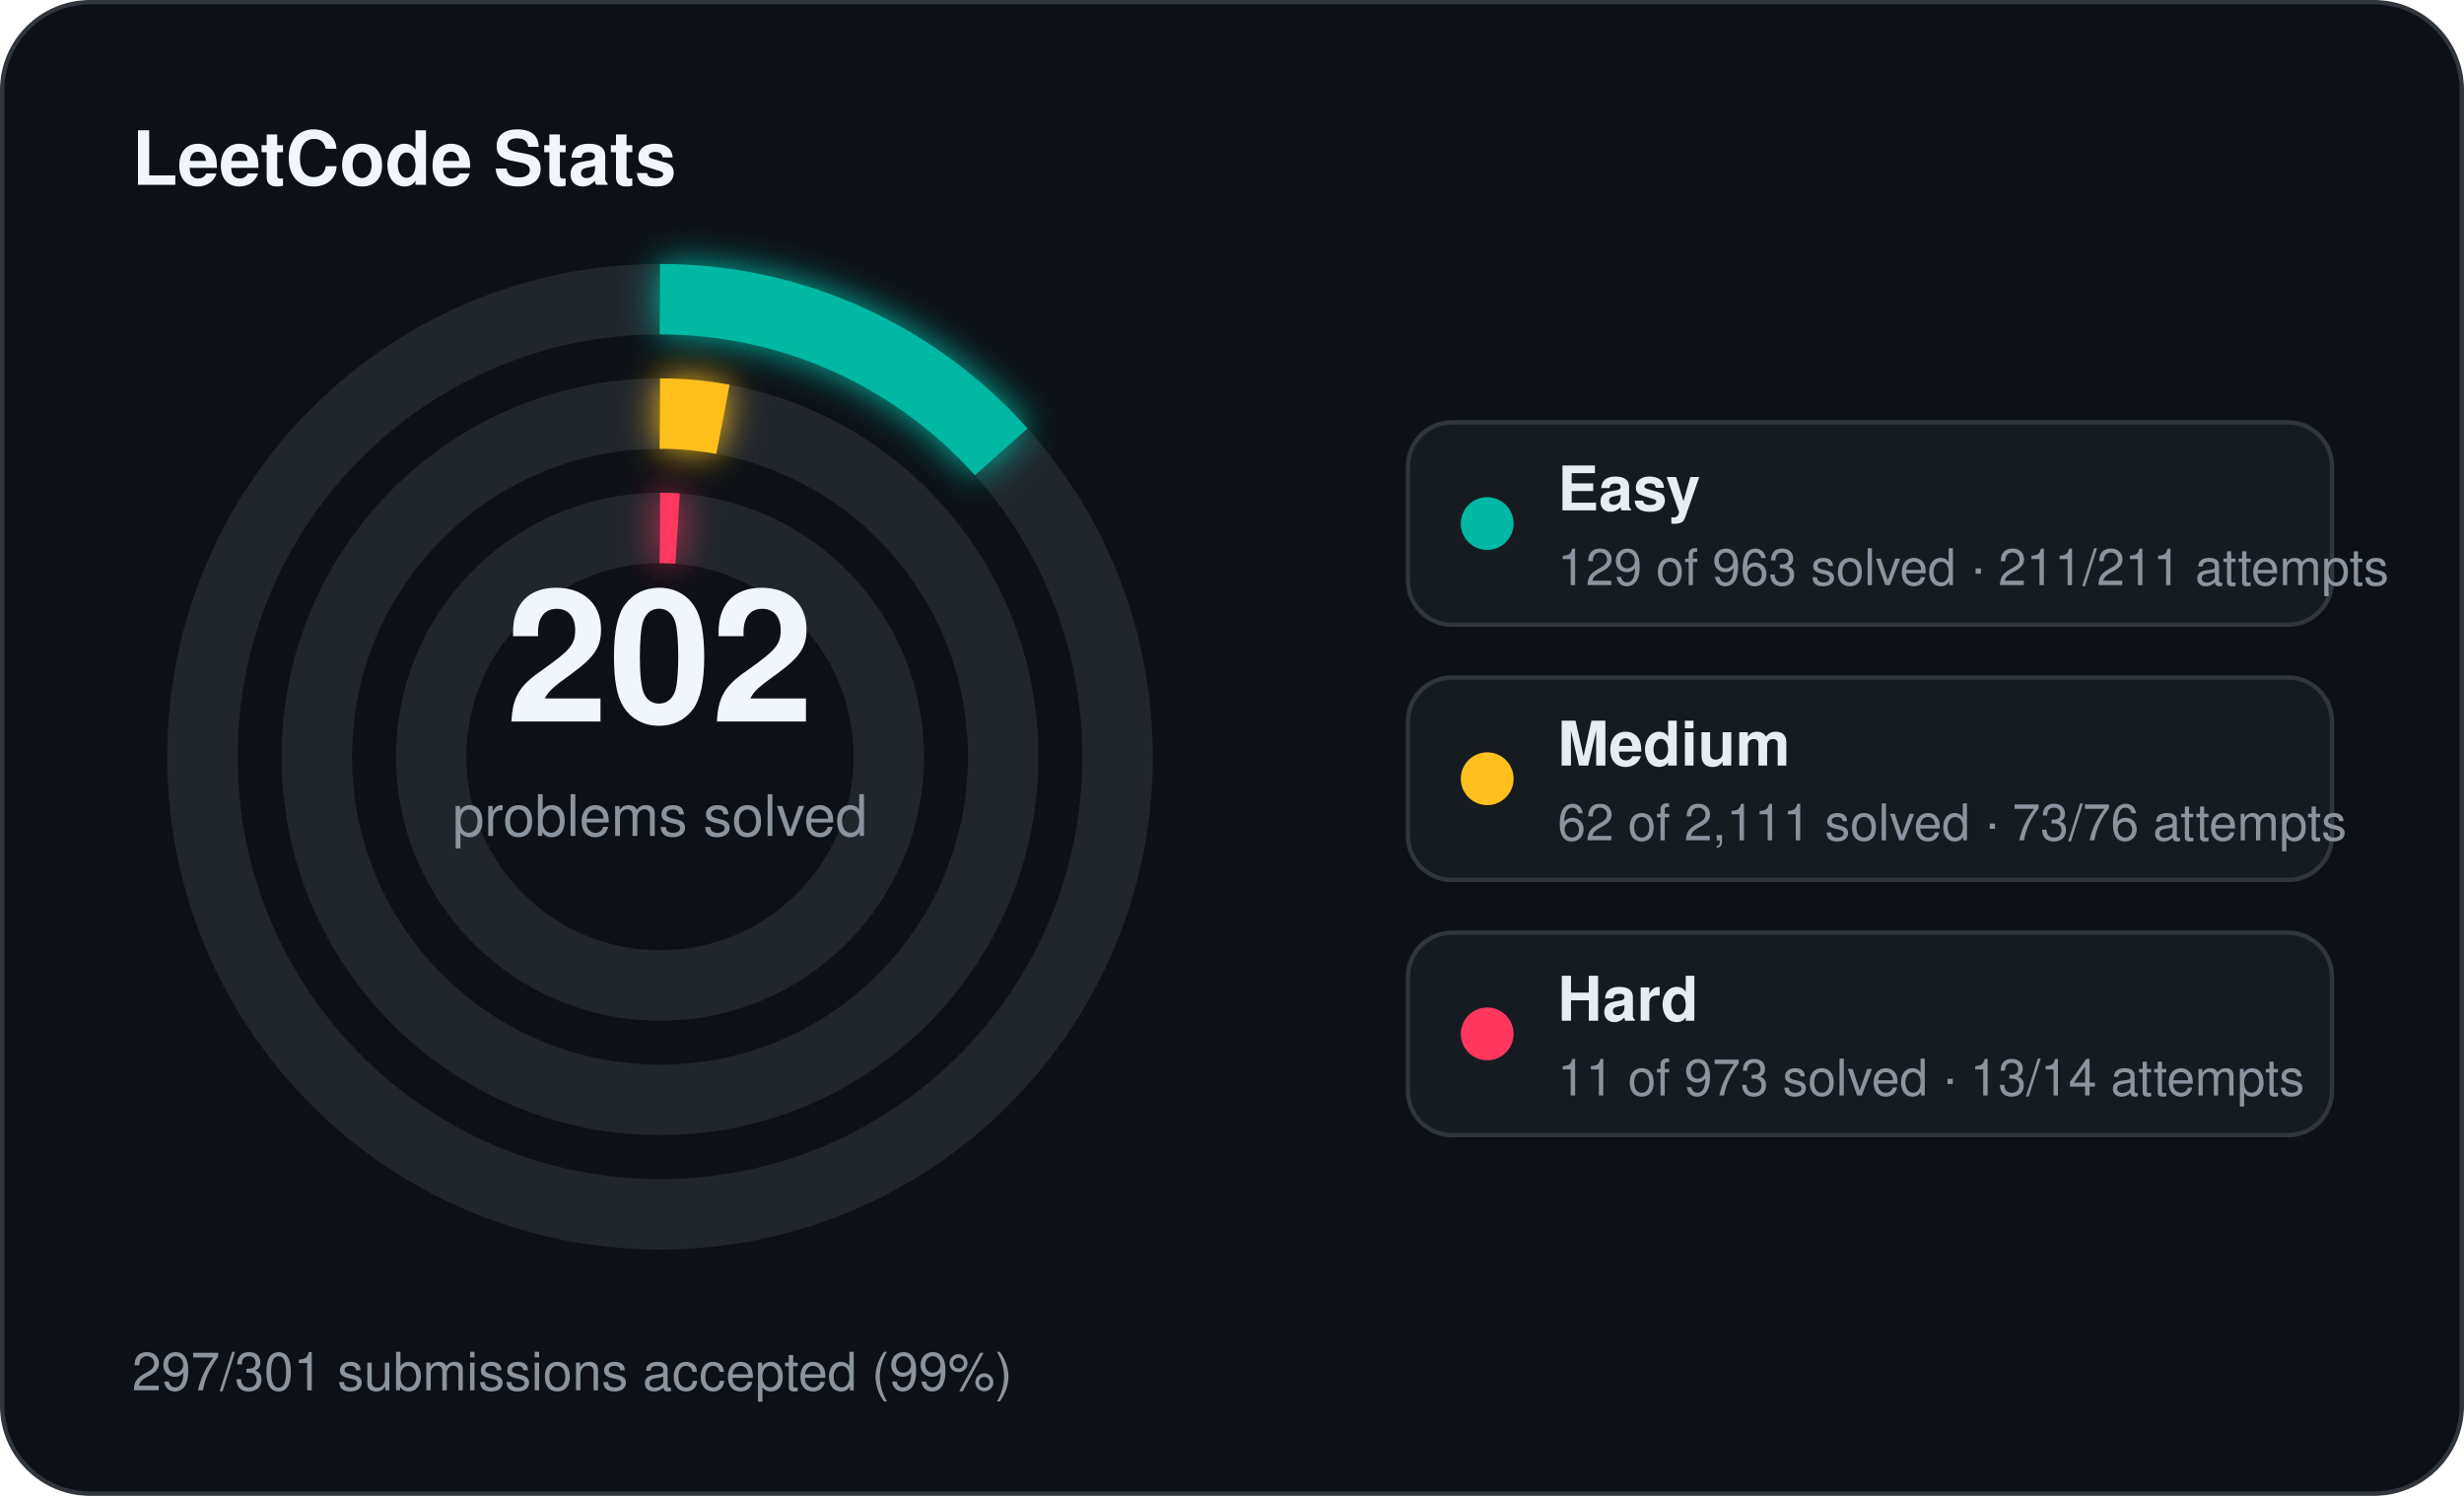
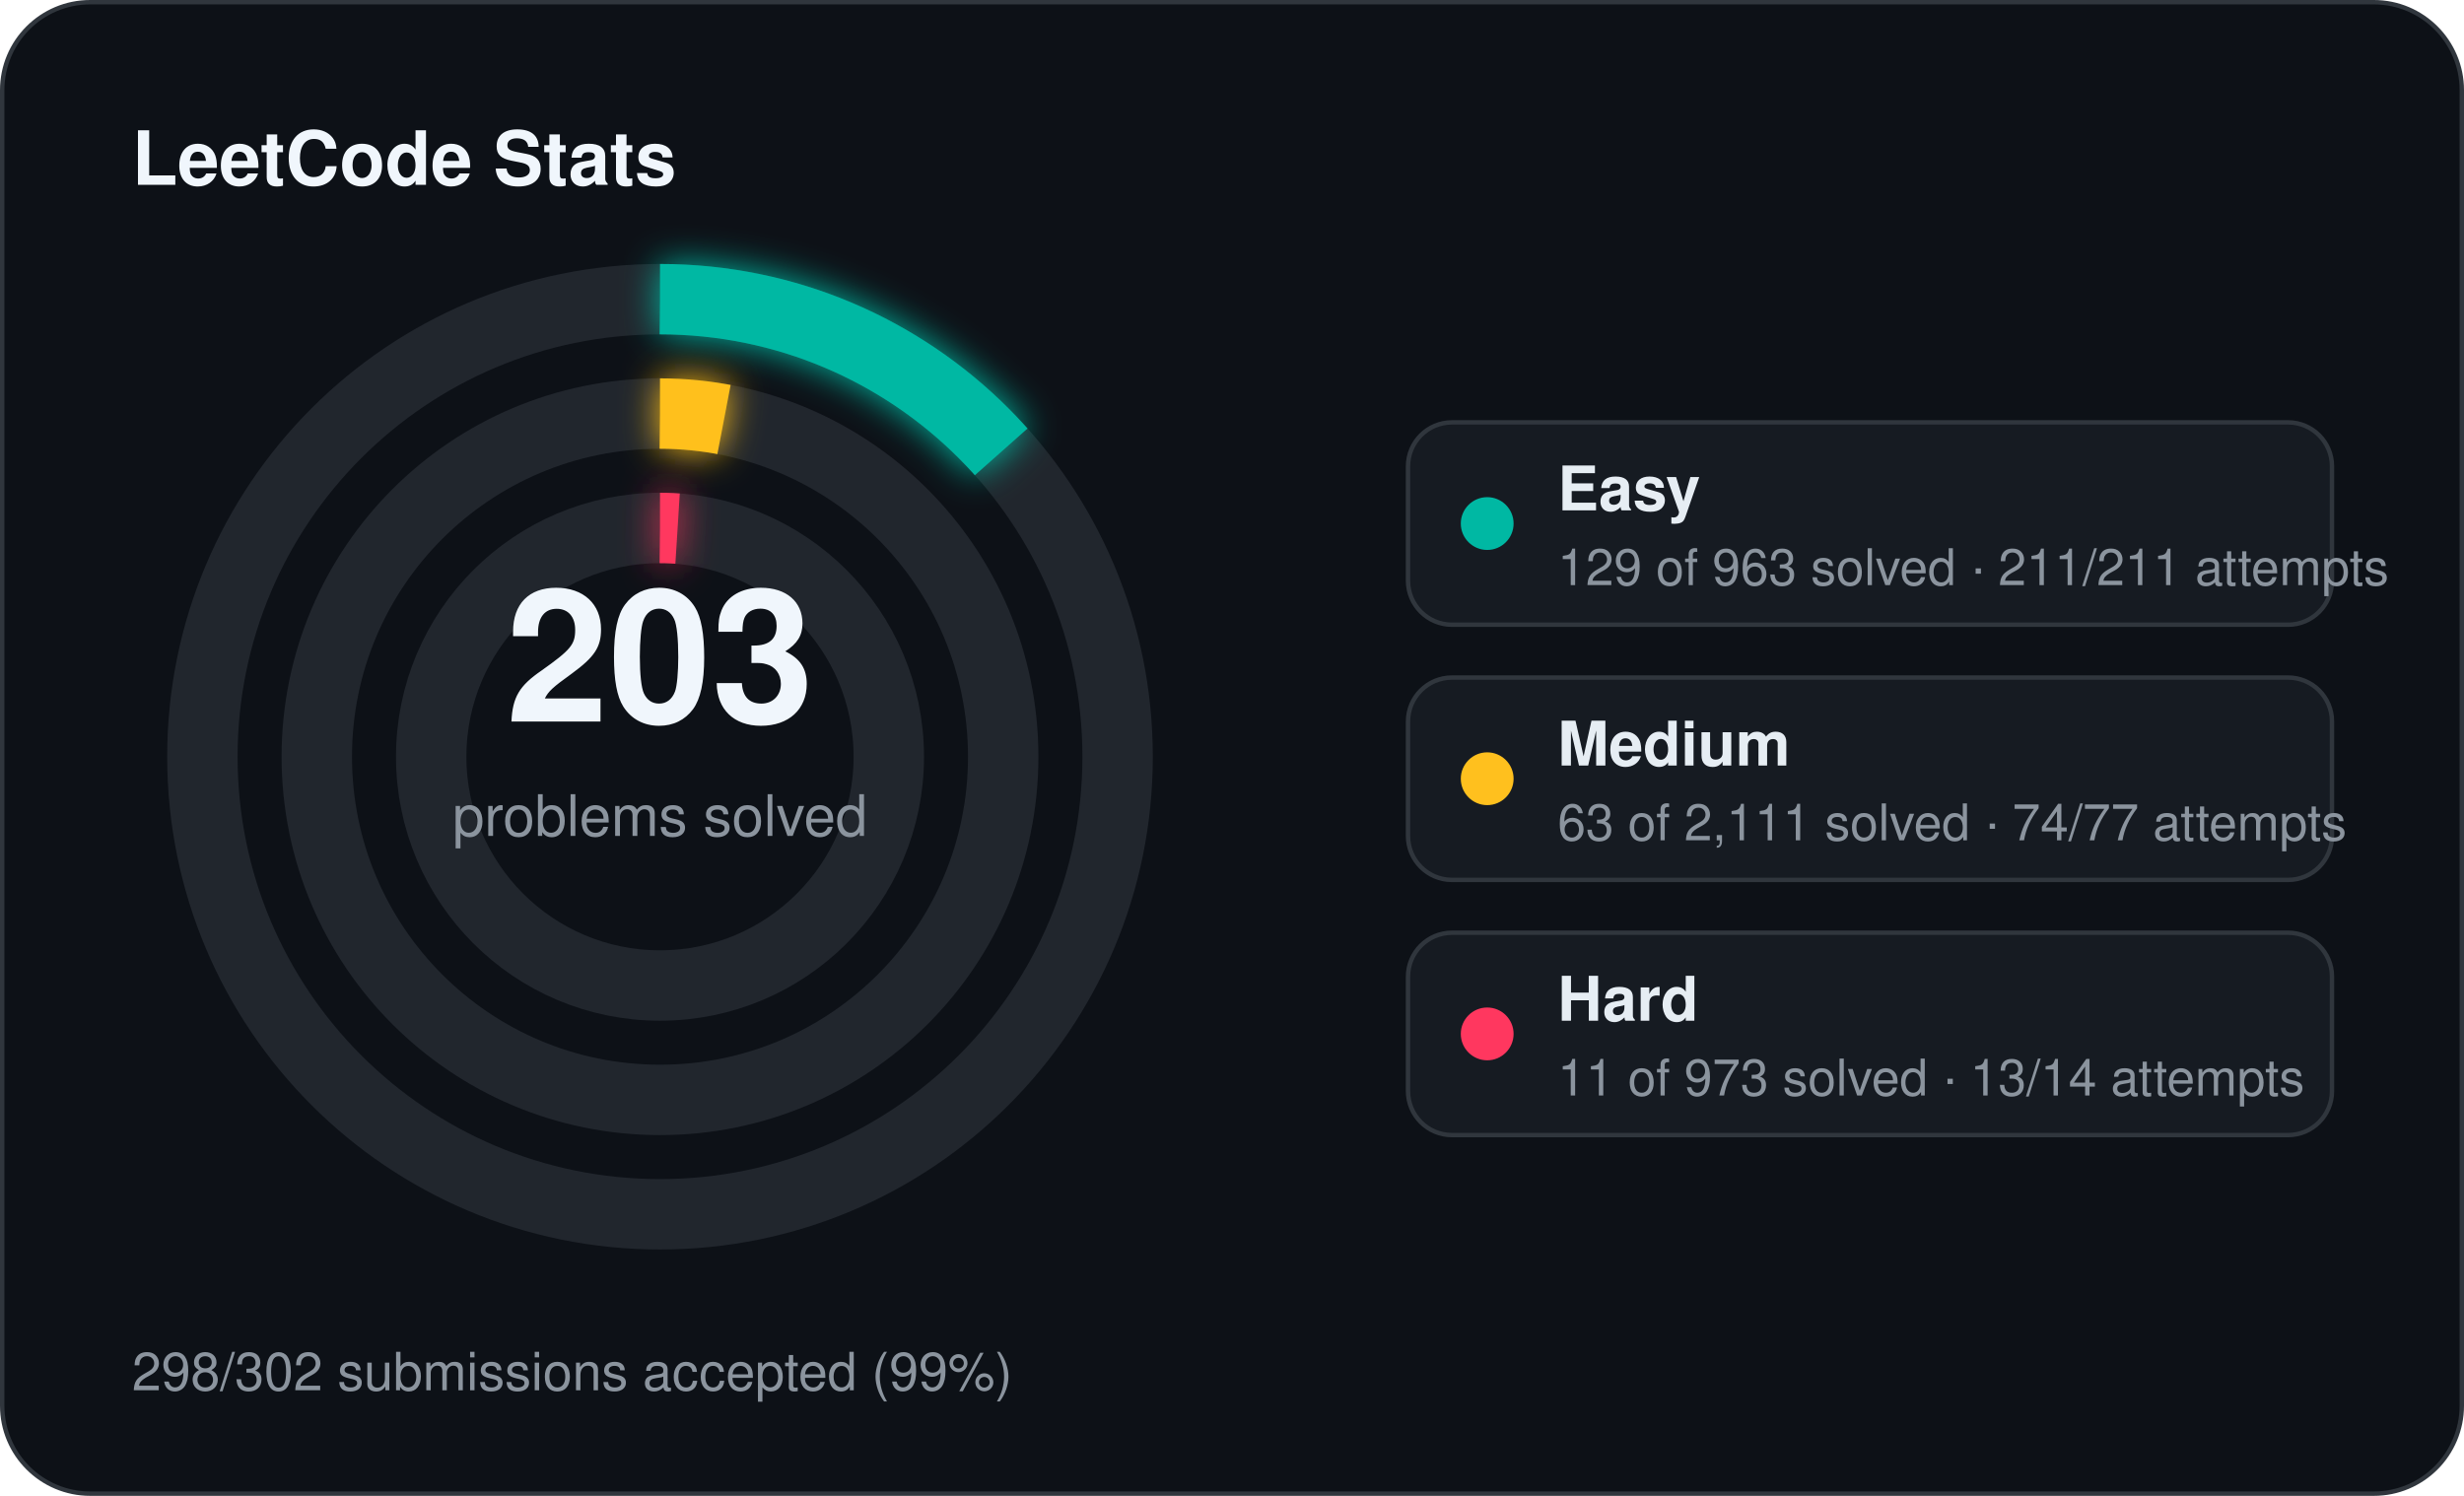
<svg xmlns="http://www.w3.org/2000/svg" width="560" height="340" viewBox="0 0 560 340">
  <defs>
    <filter id="stats-glow" x="-60%" y="-60%" width="220%" height="220%">
      <feGaussianBlur stdDeviation="4" result="blur" />
      <feMerge>
        <feMergeNode in="blur" />
        <feMergeNode in="SourceGraphic" />
      </feMerge>
    </filter>
  </defs>
  <rect x="0.5" y="0.5" width="559" height="339" rx="20" fill="#0d1117" stroke="#30363d" stroke-width="1" />
  <text x="30" y="42" fill="#f0f6fc" font-family="Segoe UI, Helvetica, Arial, sans-serif" font-size="17" font-weight="700">LeetCode Stats</text>
  <circle cx="150" cy="172" r="104" fill="none" stroke="#21262d" stroke-width="16" />
  <circle cx="150" cy="172" r="104" fill="none" stroke="#00b8a3" stroke-width="16" stroke-linecap="butt" stroke-dasharray="87.53 653.45" transform="rotate(-90 150 172)" filter="url(#stats-glow)" />
  <circle cx="150" cy="172" r="78" fill="none" stroke="#21262d" stroke-width="16" />
-   <circle cx="150" cy="172" r="78" fill="none" stroke="#ffc01e" stroke-width="16" stroke-linecap="butt" stroke-dasharray="14.39 490.09" transform="rotate(-90 150 172)" filter="url(#stats-glow)" />
+   <circle cx="150" cy="172" r="78" fill="none" stroke="#ffc01e" stroke-width="16" stroke-linecap="butt" stroke-dasharray="14.63 490.09" transform="rotate(-90 150 172)" filter="url(#stats-glow)" />
  <circle cx="150" cy="172" r="52" fill="none" stroke="#21262d" stroke-width="16" />
  <circle cx="150" cy="172" r="52" fill="none" stroke="#ff375f" stroke-width="16" stroke-linecap="butt" stroke-dasharray="4.00 326.73" transform="rotate(-90 150 172)" filter="url(#stats-glow)" />
-   <text x="150" y="164" text-anchor="middle" fill="#f0f6fc" font-family="Segoe UI, Helvetica, Arial, sans-serif" font-size="42" font-weight="700">202</text>
+   <text x="150" y="164" text-anchor="middle" fill="#f0f6fc" font-family="Segoe UI, Helvetica, Arial, sans-serif" font-size="42" font-weight="700">203</text>
  <text x="150" y="190" text-anchor="middle" fill="#8b949e" font-family="Segoe UI, Helvetica, Arial, sans-serif" font-size="13">problems solved</text>
  <rect x="320" y="96" width="210" height="46" rx="10" fill="#161b22" stroke="#30363d" stroke-width="1" />
  <circle cx="338" cy="119" r="6" fill="#00b8a3" />
  <text x="354" y="116" fill="#e6edf3" font-family="Segoe UI, Helvetica, Arial, sans-serif" font-size="14" font-weight="600">Easy</text>
  <text x="354" y="133" fill="#8b949e" font-family="Segoe UI, Helvetica, Arial, sans-serif" font-size="11.5">129 of 963 solved · 211/211 attempts</text>
  <rect x="320" y="154" width="210" height="46" rx="10" fill="#161b22" stroke="#30363d" stroke-width="1" />
  <circle cx="338" cy="177" r="6" fill="#ffc01e" />
  <text x="354" y="174" fill="#e6edf3" font-family="Segoe UI, Helvetica, Arial, sans-serif" font-size="14" font-weight="600">Medium</text>
-   <text x="354" y="191" fill="#8b949e" font-family="Segoe UI, Helvetica, Arial, sans-serif" font-size="11.5">62 of 2,111 solved · 73/76 attempts</text>
+   <text x="354" y="191" fill="#8b949e" font-family="Segoe UI, Helvetica, Arial, sans-serif" font-size="11.5">63 of 2,111 solved · 74/77 attempts</text>
  <rect x="320" y="212" width="210" height="46" rx="10" fill="#161b22" stroke="#30363d" stroke-width="1" />
  <circle cx="338" cy="235" r="6" fill="#ff375f" />
  <text x="354" y="232" fill="#e6edf3" font-family="Segoe UI, Helvetica, Arial, sans-serif" font-size="14" font-weight="600">Hard</text>
  <text x="354" y="249" fill="#8b949e" font-family="Segoe UI, Helvetica, Arial, sans-serif" font-size="11.5">11 of 973 solved · 13/14 attempts</text>
-   <text x="30" y="316" fill="#8b949e" font-family="Segoe UI, Helvetica, Arial, sans-serif" font-size="12">297/301 submissions accepted (99%)</text>
+   <text x="30" y="316" fill="#8b949e" font-family="Segoe UI, Helvetica, Arial, sans-serif" font-size="12">298/302 submissions accepted (99%)</text>
</svg>
